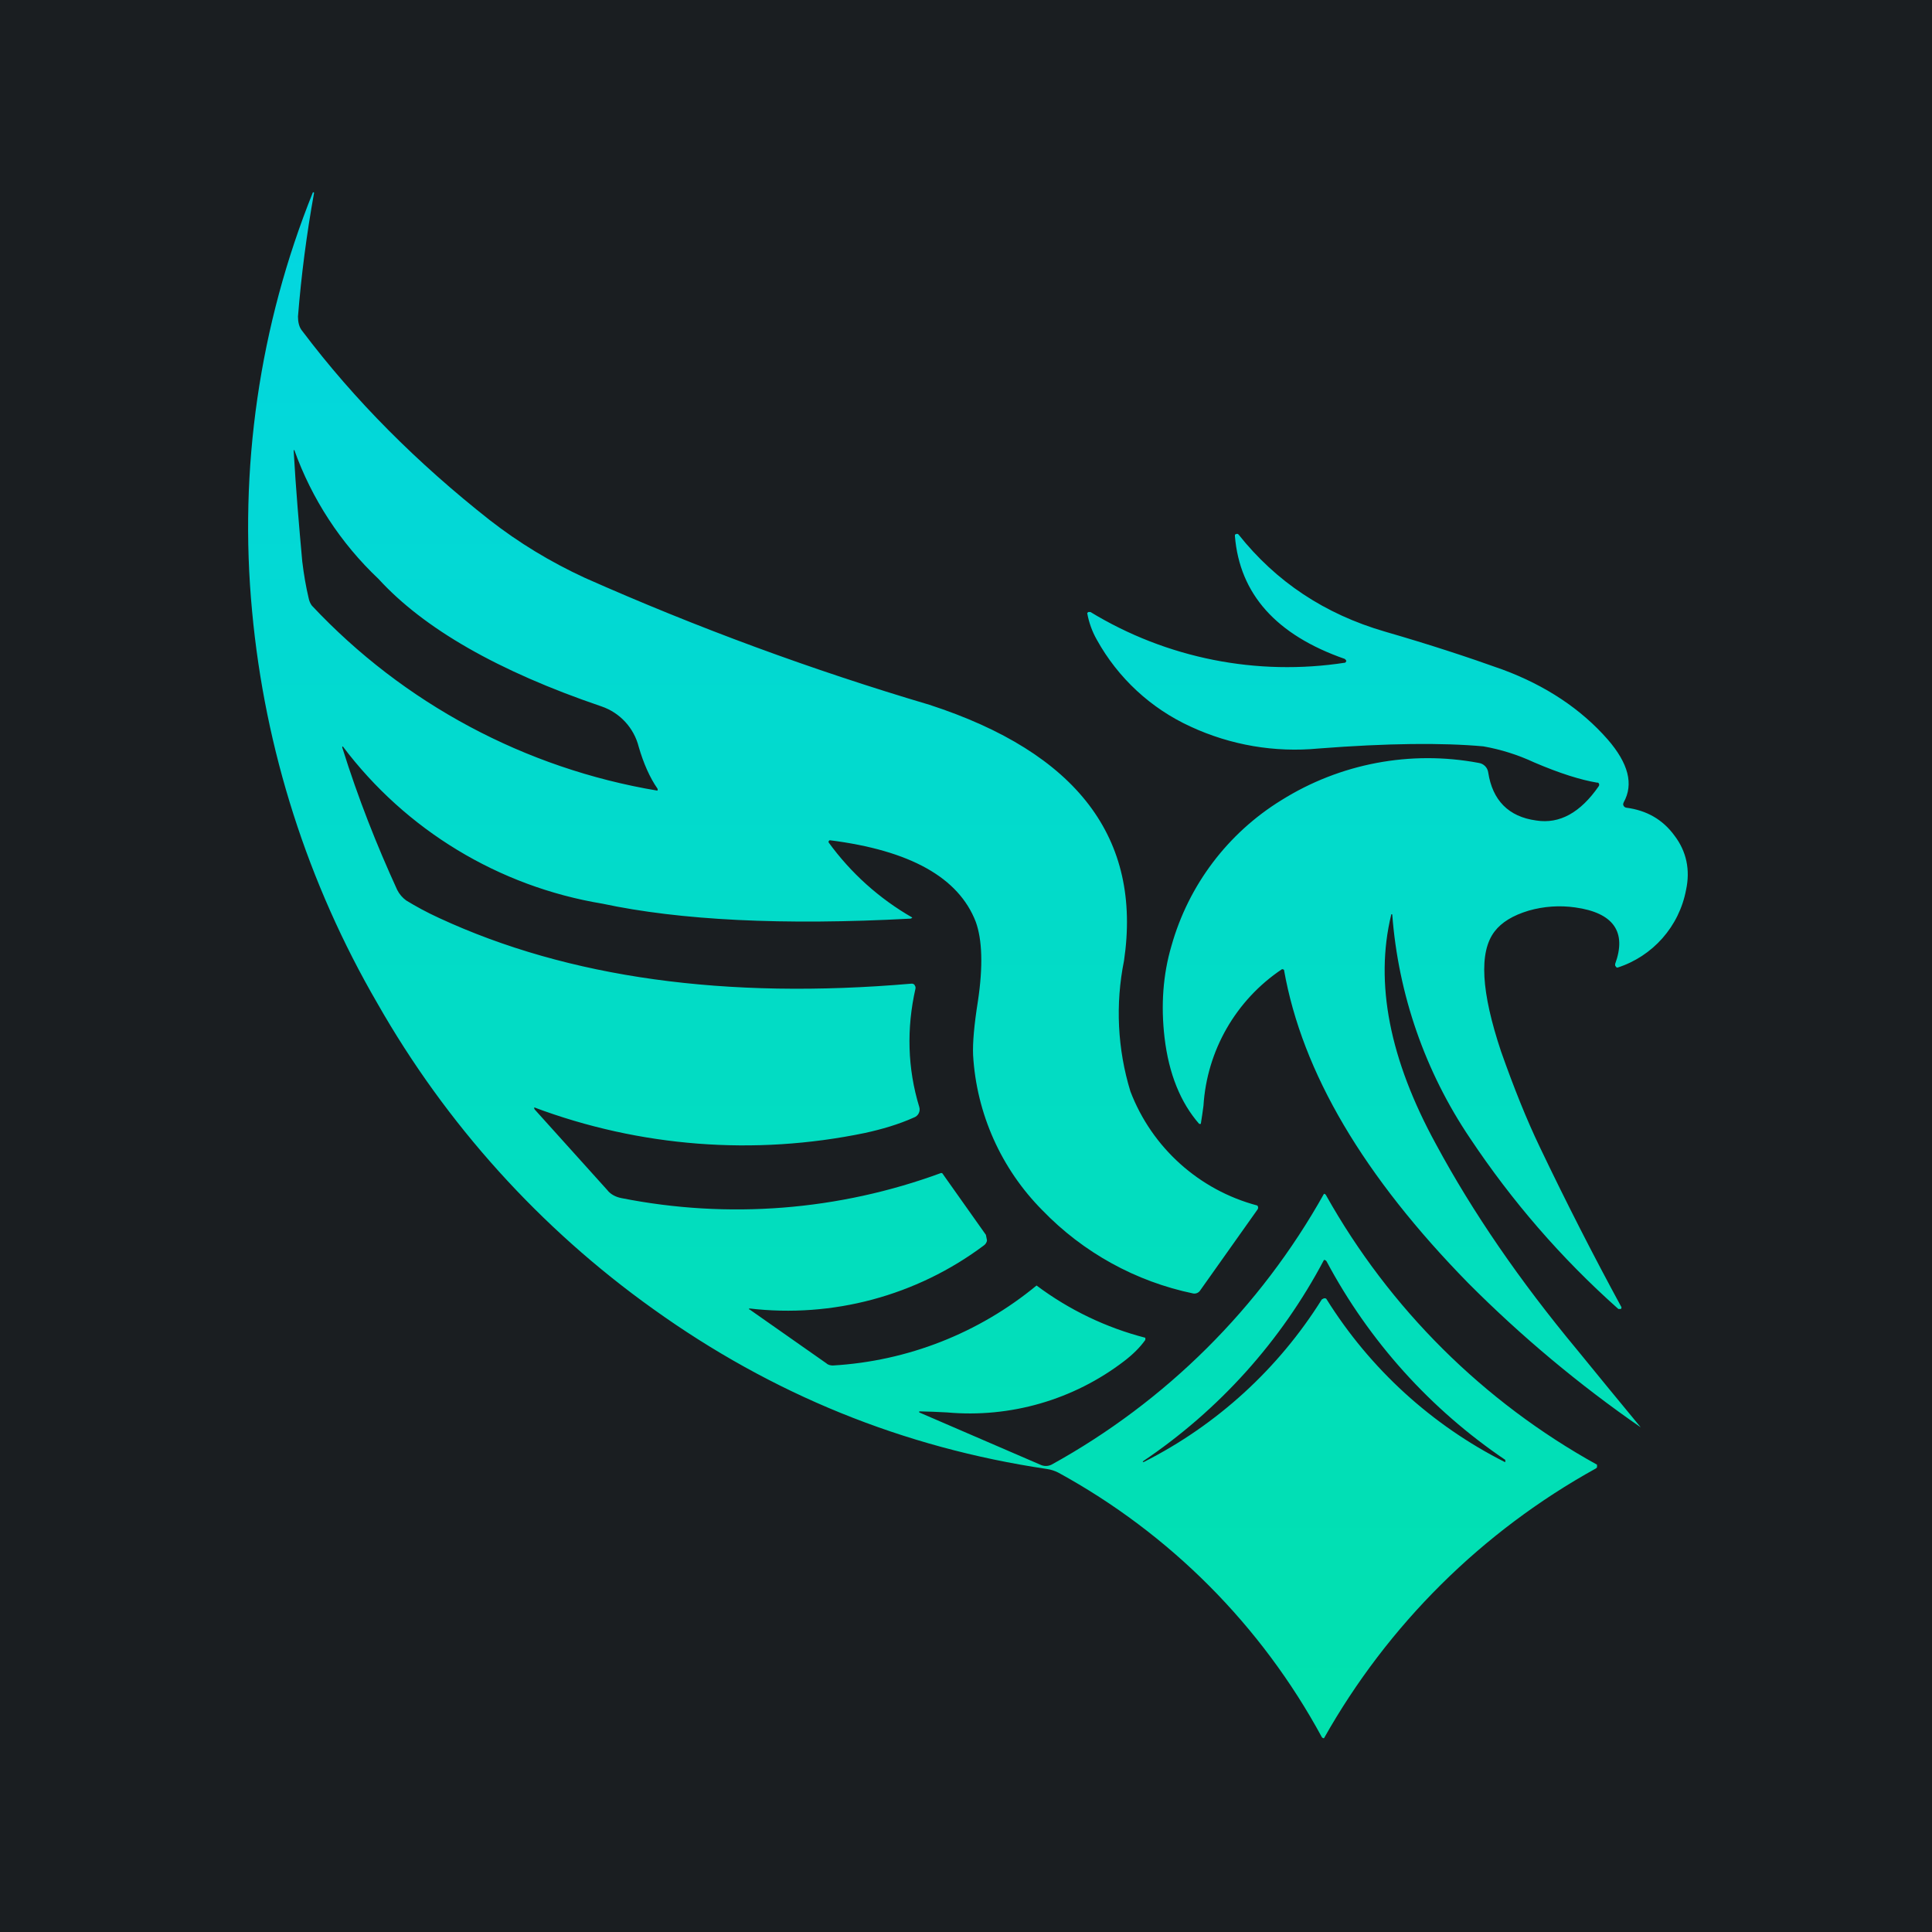
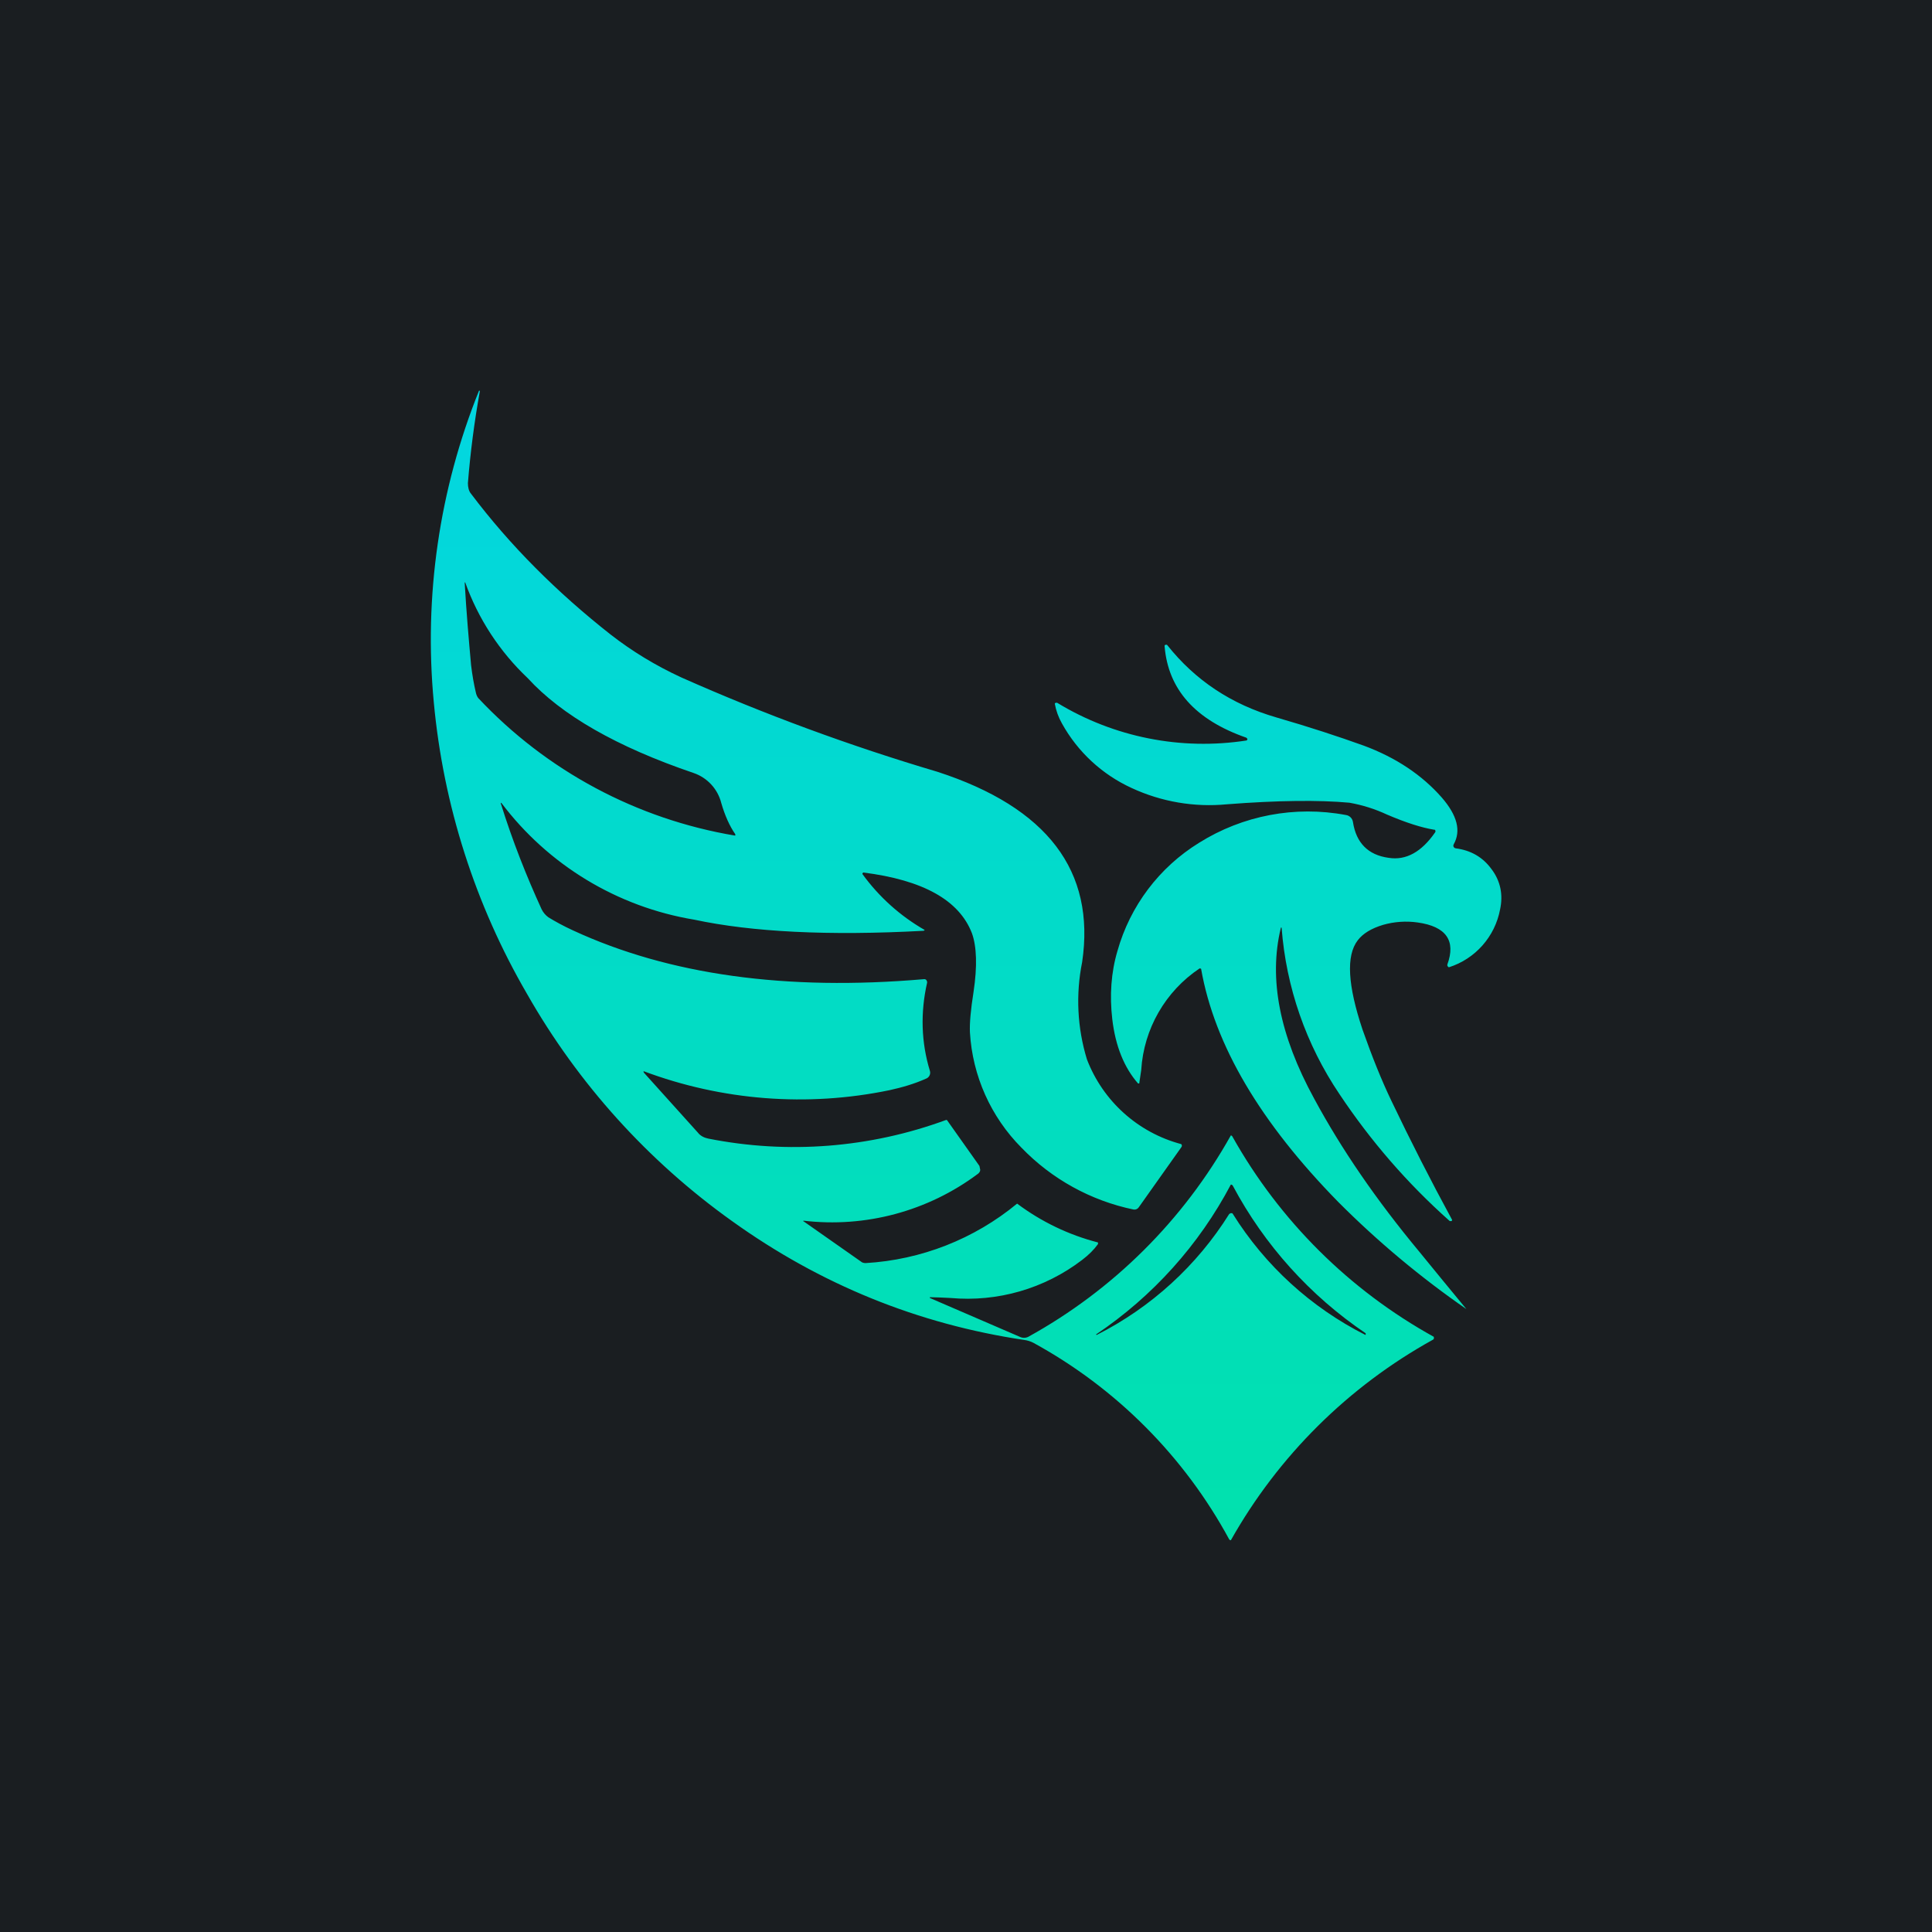
<svg xmlns="http://www.w3.org/2000/svg" viewBox="0 0 56 56">
  <rect x="0" y="0" width="56" height="56" fill="#1A1E21" />
-   <g transform="translate(-12.91,-14.52) scale(1.5457)">
-     <g>
-       <path d="M14.24 13v.02a23.59 23.59 0 0 0-.3 2.31c0 .1.02.2.08.27.98 1.3 2.16 2.48 3.52 3.55.54.42 1.13.78 1.78 1.08a53.08 53.08 0 0 0 6.46 2.38c2.77.9 3.99 2.5 3.65 4.8a5 5 0 0 0 .12 2.45A3.51 3.51 0 0 0 31.93 32a.06.06 0 0 1 0 .08l-1.07 1.51a.13.13 0 0 1-.13.06 5.48 5.48 0 0 1-2.83-1.56 4.5 4.5 0 0 1-1.3-2.91c-.01-.23.02-.57.09-1.01.1-.66.08-1.16-.04-1.49-.32-.83-1.23-1.34-2.74-1.53l-.02.02v.02a5.02 5.02 0 0 0 1.57 1.41l-.01.01-.02.01c-2.4.13-4.33.03-5.78-.28a7.66 7.66 0 0 1-4.87-2.95l-.01.01v.01c.3.96.65 1.84 1.03 2.67.04.08.1.15.17.2.18.11.38.22.62.33 2.42 1.12 5.37 1.53 8.85 1.23a.07.07 0 0 1 .06.02l.02.04v.03c-.17.75-.15 1.5.07 2.22a.16.16 0 0 1-.1.2c-.29.13-.6.22-.92.29a11.19 11.19 0 0 1-6.2-.48v.02l.01.02 1.36 1.51c.06.08.16.13.26.15a11.1 11.1 0 0 0 6-.47c.02 0 .03.01.04.03l.8 1.13.02.1c0 .04-.03.08-.06.1a6.14 6.14 0 0 1-4.4 1.18v.02h.01l1.44 1.01c.03.03.08.04.12.04a6.6 6.6 0 0 0 3.82-1.5 5.83 5.83 0 0 0 2.04.98v.04c-.1.14-.23.27-.4.4a4.76 4.76 0 0 1-3.32.96 14.37 14.37 0 0 0-.52-.02v.02l2.27.98a.24.24 0 0 0 .21 0 13.11 13.11 0 0 0 5.11-5.08.05.05 0 0 1 .04.03 13.09 13.09 0 0 0 5.08 5.05v.05l-.02.02a13.16 13.16 0 0 0-5.1 5.06.05.05 0 0 1-.04-.02 12.37 12.37 0 0 0-4.94-4.96.69.69 0 0 0-.22-.07c-2.69-.4-5.15-1.4-7.38-3a17.93 17.93 0 0 1-5.17-5.73 17.92 17.92 0 0 1-2.35-7.35A16.8 16.8 0 0 1 14.22 13h.02Zm18.94 20.02a10.4 10.4 0 0 1-3.4 3.78l.01.01h.01a8.42 8.42 0 0 0 3.34-3.05l.04-.02c.03 0 .04 0 .05.02a8.42 8.42 0 0 0 3.34 3.05h.01v-.04a10.4 10.4 0 0 1-3.35-3.72c-.01-.02-.03-.03-.05-.03Zm-1.6-13.6c.7.88 1.61 1.49 2.75 1.82.83.24 1.56.48 2.2.71.81.3 1.47.74 1.97 1.31.39.45.49.84.3 1.18l-.01.03a.07.07 0 0 0 .06.07c.38.05.68.22.9.52.23.3.3.65.22 1.02a1.9 1.9 0 0 1-1.29 1.46l-.02-.01-.02-.03v-.03c.22-.6-.03-.96-.75-1.06a2.1 2.1 0 0 0-.87.06c-.3.09-.51.22-.64.39-.3.39-.25 1.14.12 2.25.24.68.48 1.28.73 1.8a64.23 64.23 0 0 0 1.53 3l-.01.03h-.05c-1.08-.96-2-2.03-2.78-3.2a8.67 8.67 0 0 1-1.46-4.2h-.02v.01c-.31 1.28-.03 2.71.84 4.3.69 1.28 1.57 2.56 2.65 3.86a245.97 245.97 0 0 0 1.19 1.45 23.24 23.24 0 0 1-3.23-2.7c-1.96-2-3.12-3.95-3.46-5.88l-.02-.01a.03.03 0 0 0-.02 0 3.33 3.33 0 0 0-1.47 2.56 10.71 10.71 0 0 1-.05.34h-.03c-.35-.4-.57-.94-.65-1.62-.07-.6-.03-1.18.13-1.72a4.7 4.7 0 0 1 2.06-2.73 5.17 5.17 0 0 1 3.7-.7.21.21 0 0 1 .18.18c.08.52.38.83.9.9.44.07.83-.15 1.17-.64l.01-.02a.05.05 0 0 0-.02-.05h-.02c-.3-.05-.69-.17-1.18-.38a3.83 3.83 0 0 0-.95-.3c-.77-.07-1.8-.06-3.09.04a4.65 4.65 0 0 1-2.4-.41 3.83 3.83 0 0 1-1.76-1.63 1.56 1.56 0 0 1-.18-.5l.02-.02h.04a7.1 7.1 0 0 0 4.78.95l.02-.03-.01-.02-.02-.02c-1.29-.45-1.97-1.22-2.06-2.3v-.03l.02-.01a.04.04 0 0 1 .04 0Zm-17.72-1.58v.02c.04.7.1 1.4.16 2.06.03.25.07.48.12.69.01.05.03.1.06.14a11.48 11.48 0 0 0 6.48 3.47.04.04 0 0 0 0-.04c-.14-.2-.26-.47-.35-.78a1.08 1.08 0 0 0-.7-.76c-1.94-.66-3.33-1.46-4.18-2.39a6.2 6.2 0 0 1-1.58-2.42l-.01.01Z" fill="url(#g1)" />
-       <defs>
-         <linearGradient id="g1" x1="26.5" y1="13" x2="26.5" y2="42" gradientUnits="userSpaceOnUse">
-           <stop stop-color="#03D6E1" />
-           <stop offset="1" stop-color="#01E1AD" />
-         </linearGradient>
-       </defs>
+   <g transform="translate(7.14,7.18) scale(0.7436)">
+     <g transform="translate(-12.91,-14.52) scale(1.5457)">
+       <g>
+         <path d="M14.24 13v.02a23.59 23.59 0 0 0-.3 2.31c0 .1.02.2.08.27.98 1.3 2.16 2.48 3.52 3.55.54.42 1.13.78 1.78 1.08a53.08 53.08 0 0 0 6.46 2.38c2.77.9 3.99 2.5 3.65 4.8a5 5 0 0 0 .12 2.45A3.51 3.51 0 0 0 31.93 32a.06.06 0 0 1 0 .08l-1.07 1.51a.13.13 0 0 1-.13.06 5.48 5.48 0 0 1-2.83-1.56 4.5 4.5 0 0 1-1.3-2.91c-.01-.23.02-.57.09-1.01.1-.66.08-1.16-.04-1.49-.32-.83-1.23-1.34-2.74-1.53l-.02.02v.02a5.02 5.02 0 0 0 1.57 1.41l-.01.01-.02.01c-2.4.13-4.33.03-5.78-.28a7.66 7.66 0 0 1-4.87-2.95l-.01.01v.01c.3.96.65 1.84 1.03 2.67.04.08.1.15.17.2.18.11.38.22.62.33 2.42 1.12 5.37 1.53 8.85 1.23a.07.07 0 0 1 .06.02l.02.04v.03c-.17.75-.15 1.5.07 2.22a.16.16 0 0 1-.1.2c-.29.13-.6.22-.92.29a11.19 11.19 0 0 1-6.2-.48v.02l.01.02 1.36 1.51c.06.08.16.13.26.15a11.1 11.1 0 0 0 6-.47c.02 0 .03.01.04.03l.8 1.13.02.1c0 .04-.03.08-.06.1a6.14 6.14 0 0 1-4.4 1.18v.02h.01l1.44 1.01c.03.03.08.04.12.04a6.6 6.6 0 0 0 3.82-1.5 5.83 5.83 0 0 0 2.04.98v.04c-.1.14-.23.27-.4.4a4.76 4.76 0 0 1-3.32.96 14.37 14.37 0 0 0-.52-.02v.02l2.27.98a.24.24 0 0 0 .21 0 13.11 13.11 0 0 0 5.11-5.08.05.05 0 0 1 .04.03 13.09 13.09 0 0 0 5.08 5.05v.05l-.02.02a13.16 13.16 0 0 0-5.1 5.06.05.05 0 0 1-.04-.02 12.37 12.37 0 0 0-4.94-4.96.69.69 0 0 0-.22-.07c-2.69-.4-5.15-1.4-7.38-3a17.93 17.93 0 0 1-5.17-5.73 17.92 17.92 0 0 1-2.35-7.35A16.8 16.8 0 0 1 14.22 13h.02Zm18.94 20.02a10.4 10.4 0 0 1-3.4 3.78l.01.01h.01a8.42 8.42 0 0 0 3.34-3.05l.04-.02c.03 0 .04 0 .05.02a8.42 8.42 0 0 0 3.34 3.05h.01v-.04a10.4 10.4 0 0 1-3.35-3.72c-.01-.02-.03-.03-.05-.03Zm-1.6-13.6c.7.88 1.61 1.49 2.75 1.82.83.24 1.56.48 2.2.71.81.3 1.47.74 1.97 1.31.39.45.49.84.3 1.18l-.01.03a.07.07 0 0 0 .06.07c.38.05.68.22.9.52.23.3.3.65.22 1.02a1.9 1.9 0 0 1-1.29 1.46l-.02-.01-.02-.03v-.03c.22-.6-.03-.96-.75-1.06a2.1 2.1 0 0 0-.87.06c-.3.09-.51.22-.64.39-.3.39-.25 1.14.12 2.25.24.68.48 1.28.73 1.8a64.23 64.23 0 0 0 1.53 3l-.01.03h-.05c-1.08-.96-2-2.03-2.78-3.2a8.67 8.67 0 0 1-1.46-4.2h-.02v.01c-.31 1.28-.03 2.71.84 4.3.69 1.28 1.57 2.56 2.65 3.86a245.97 245.97 0 0 0 1.19 1.45 23.24 23.24 0 0 1-3.23-2.7c-1.96-2-3.12-3.95-3.46-5.88l-.02-.01a.03.03 0 0 0-.02 0 3.33 3.33 0 0 0-1.47 2.56 10.71 10.71 0 0 1-.05.34h-.03c-.35-.4-.57-.94-.65-1.62-.07-.6-.03-1.18.13-1.72a4.7 4.7 0 0 1 2.06-2.73 5.17 5.17 0 0 1 3.7-.7.21.21 0 0 1 .18.18c.08.52.38.83.9.9.44.07.83-.15 1.17-.64l.01-.02a.05.05 0 0 0-.02-.05h-.02c-.3-.05-.69-.17-1.18-.38a3.83 3.83 0 0 0-.95-.3c-.77-.07-1.8-.06-3.09.04a4.65 4.65 0 0 1-2.4-.41 3.83 3.83 0 0 1-1.76-1.63 1.56 1.56 0 0 1-.18-.5l.02-.02h.04a7.1 7.1 0 0 0 4.78.95l.02-.03-.01-.02-.02-.02c-1.29-.45-1.97-1.22-2.06-2.3v-.03l.02-.01a.04.04 0 0 1 .04 0Zm-17.72-1.58v.02c.04.7.1 1.4.16 2.06.03.25.07.48.12.69.01.05.03.1.06.14a11.48 11.48 0 0 0 6.48 3.47.04.04 0 0 0 0-.04c-.14-.2-.26-.47-.35-.78a1.08 1.08 0 0 0-.7-.76c-1.94-.66-3.33-1.46-4.18-2.39a6.2 6.2 0 0 1-1.58-2.42l-.01.01Z" fill="url(#g1)" />
+         <defs>
+           <linearGradient id="g1" x1="26.5" y1="13" x2="26.5" y2="42" gradientUnits="userSpaceOnUse">
+             <stop stop-color="#03D6E1" />
+             <stop offset="1" stop-color="#01E1AD" />
+           </linearGradient>
+         </defs>
+       </g>
    </g>
  </g>
</svg>
